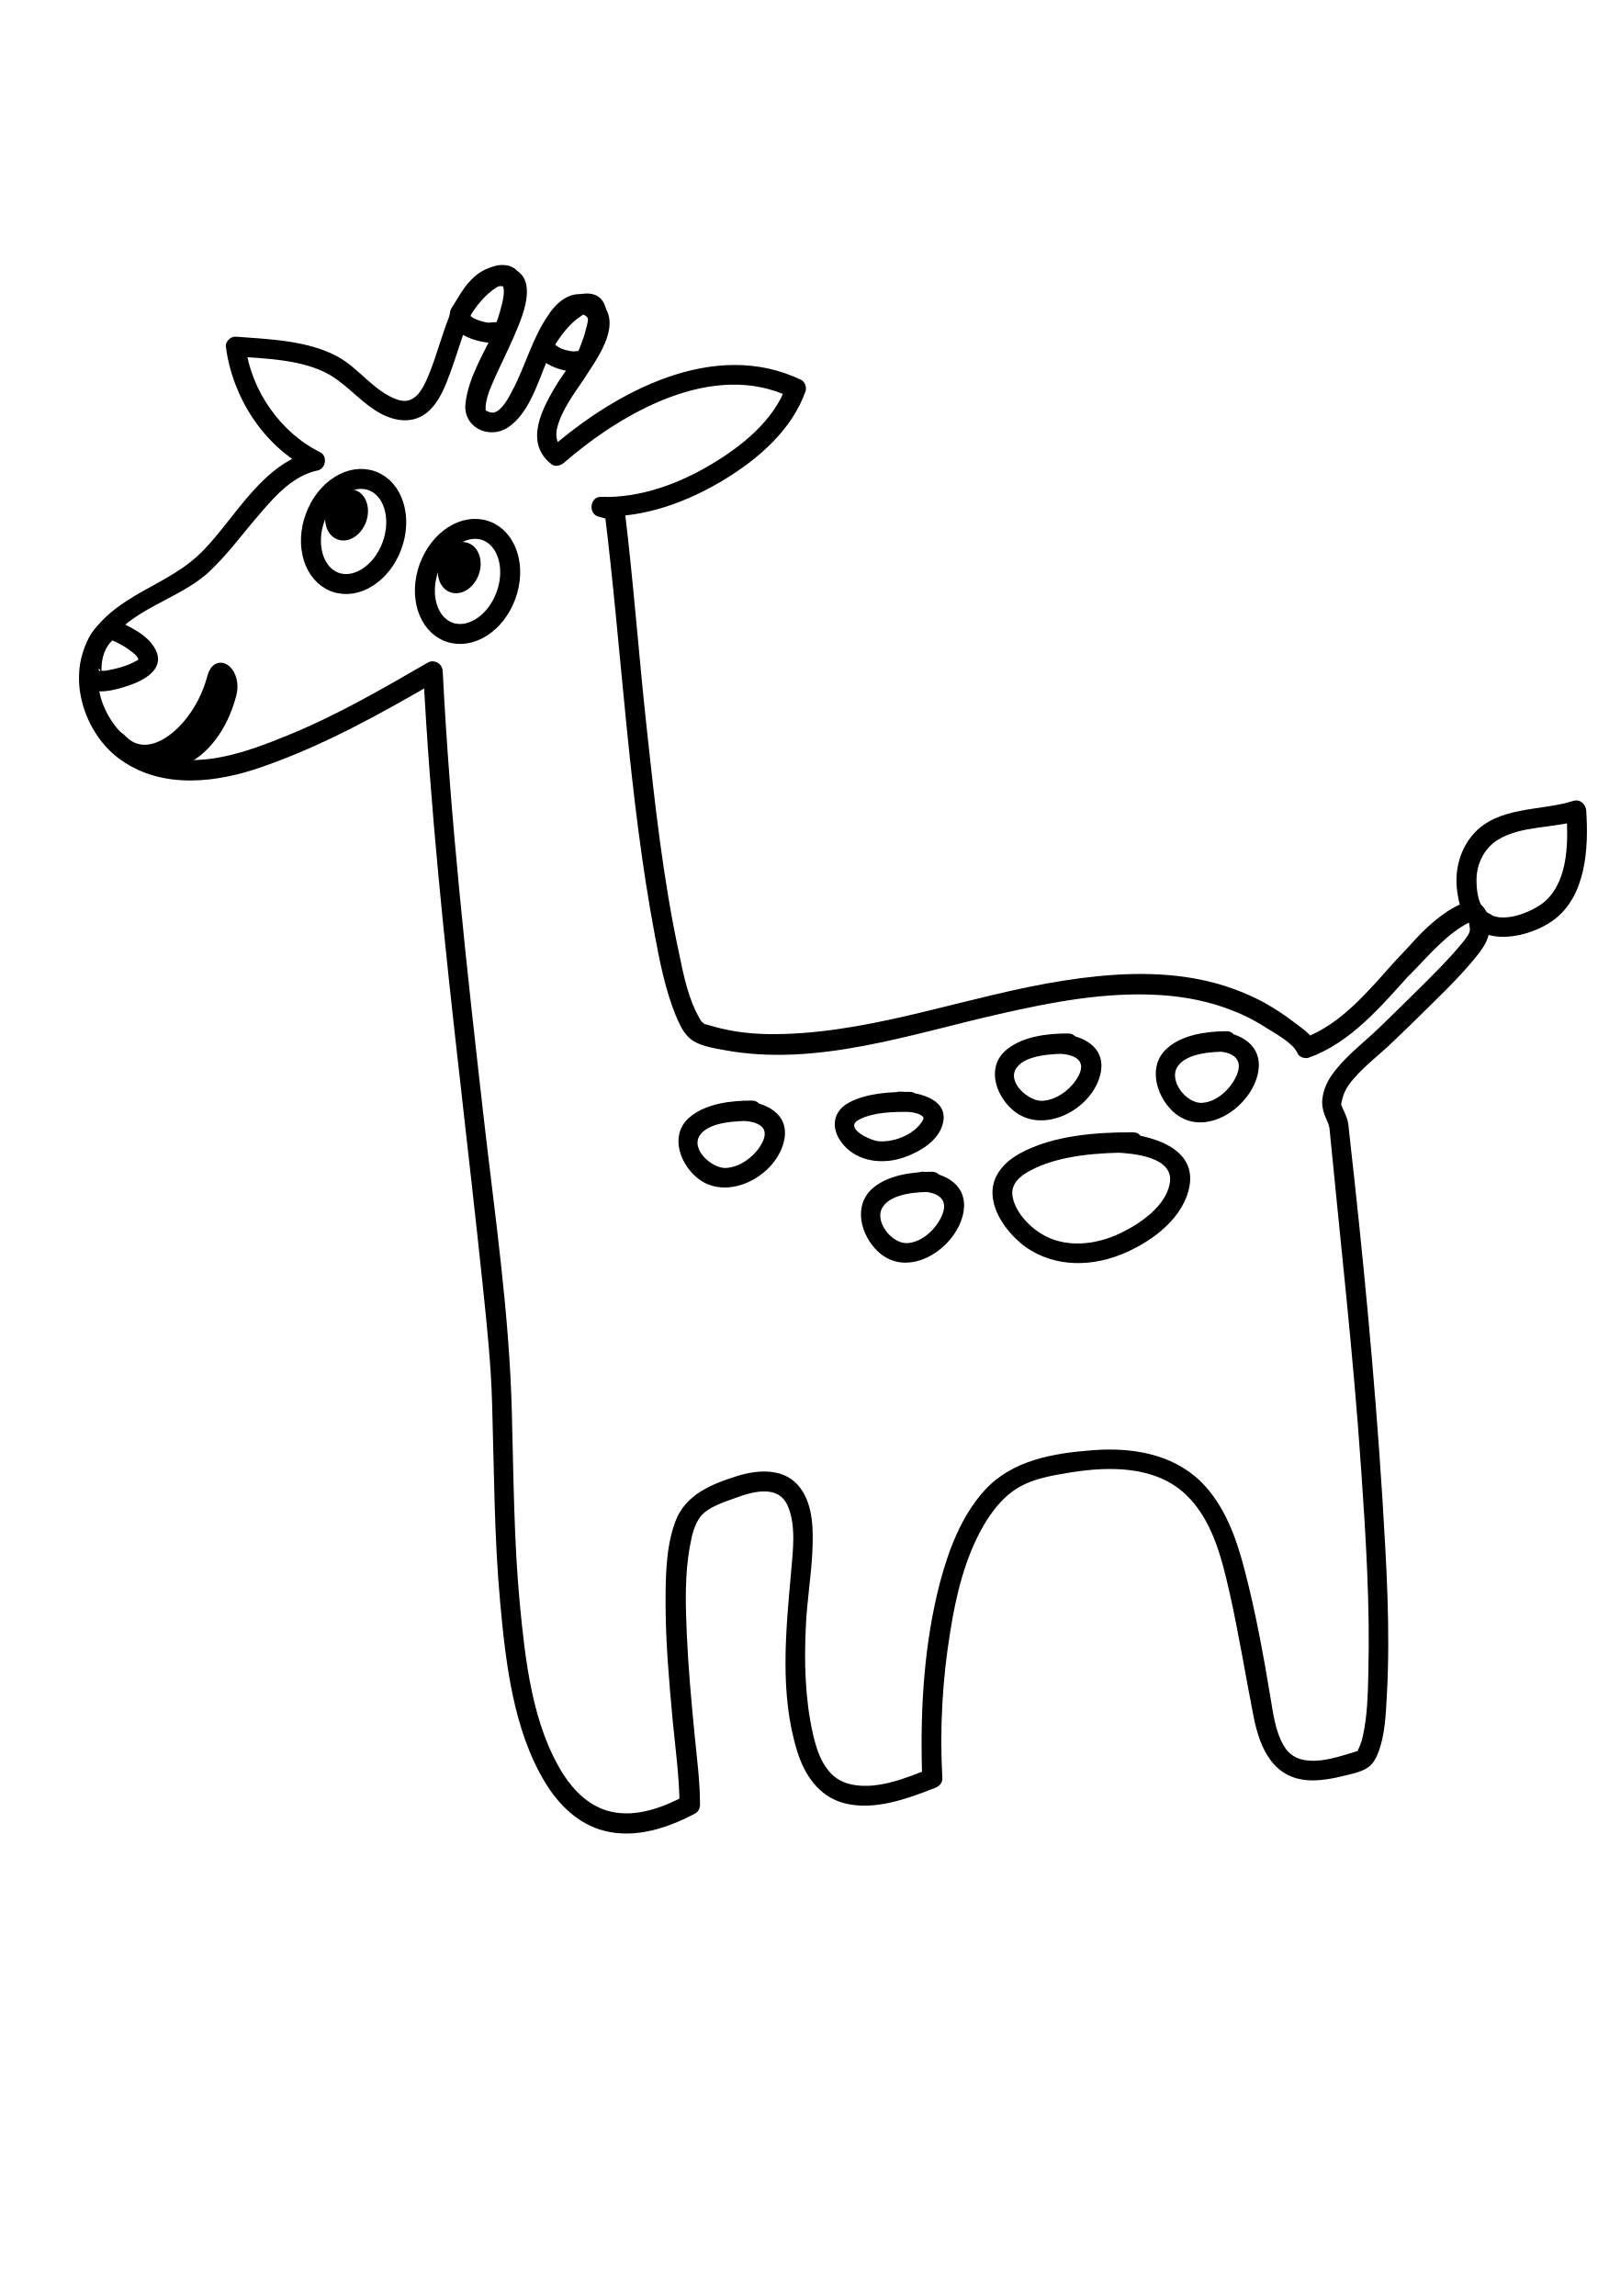
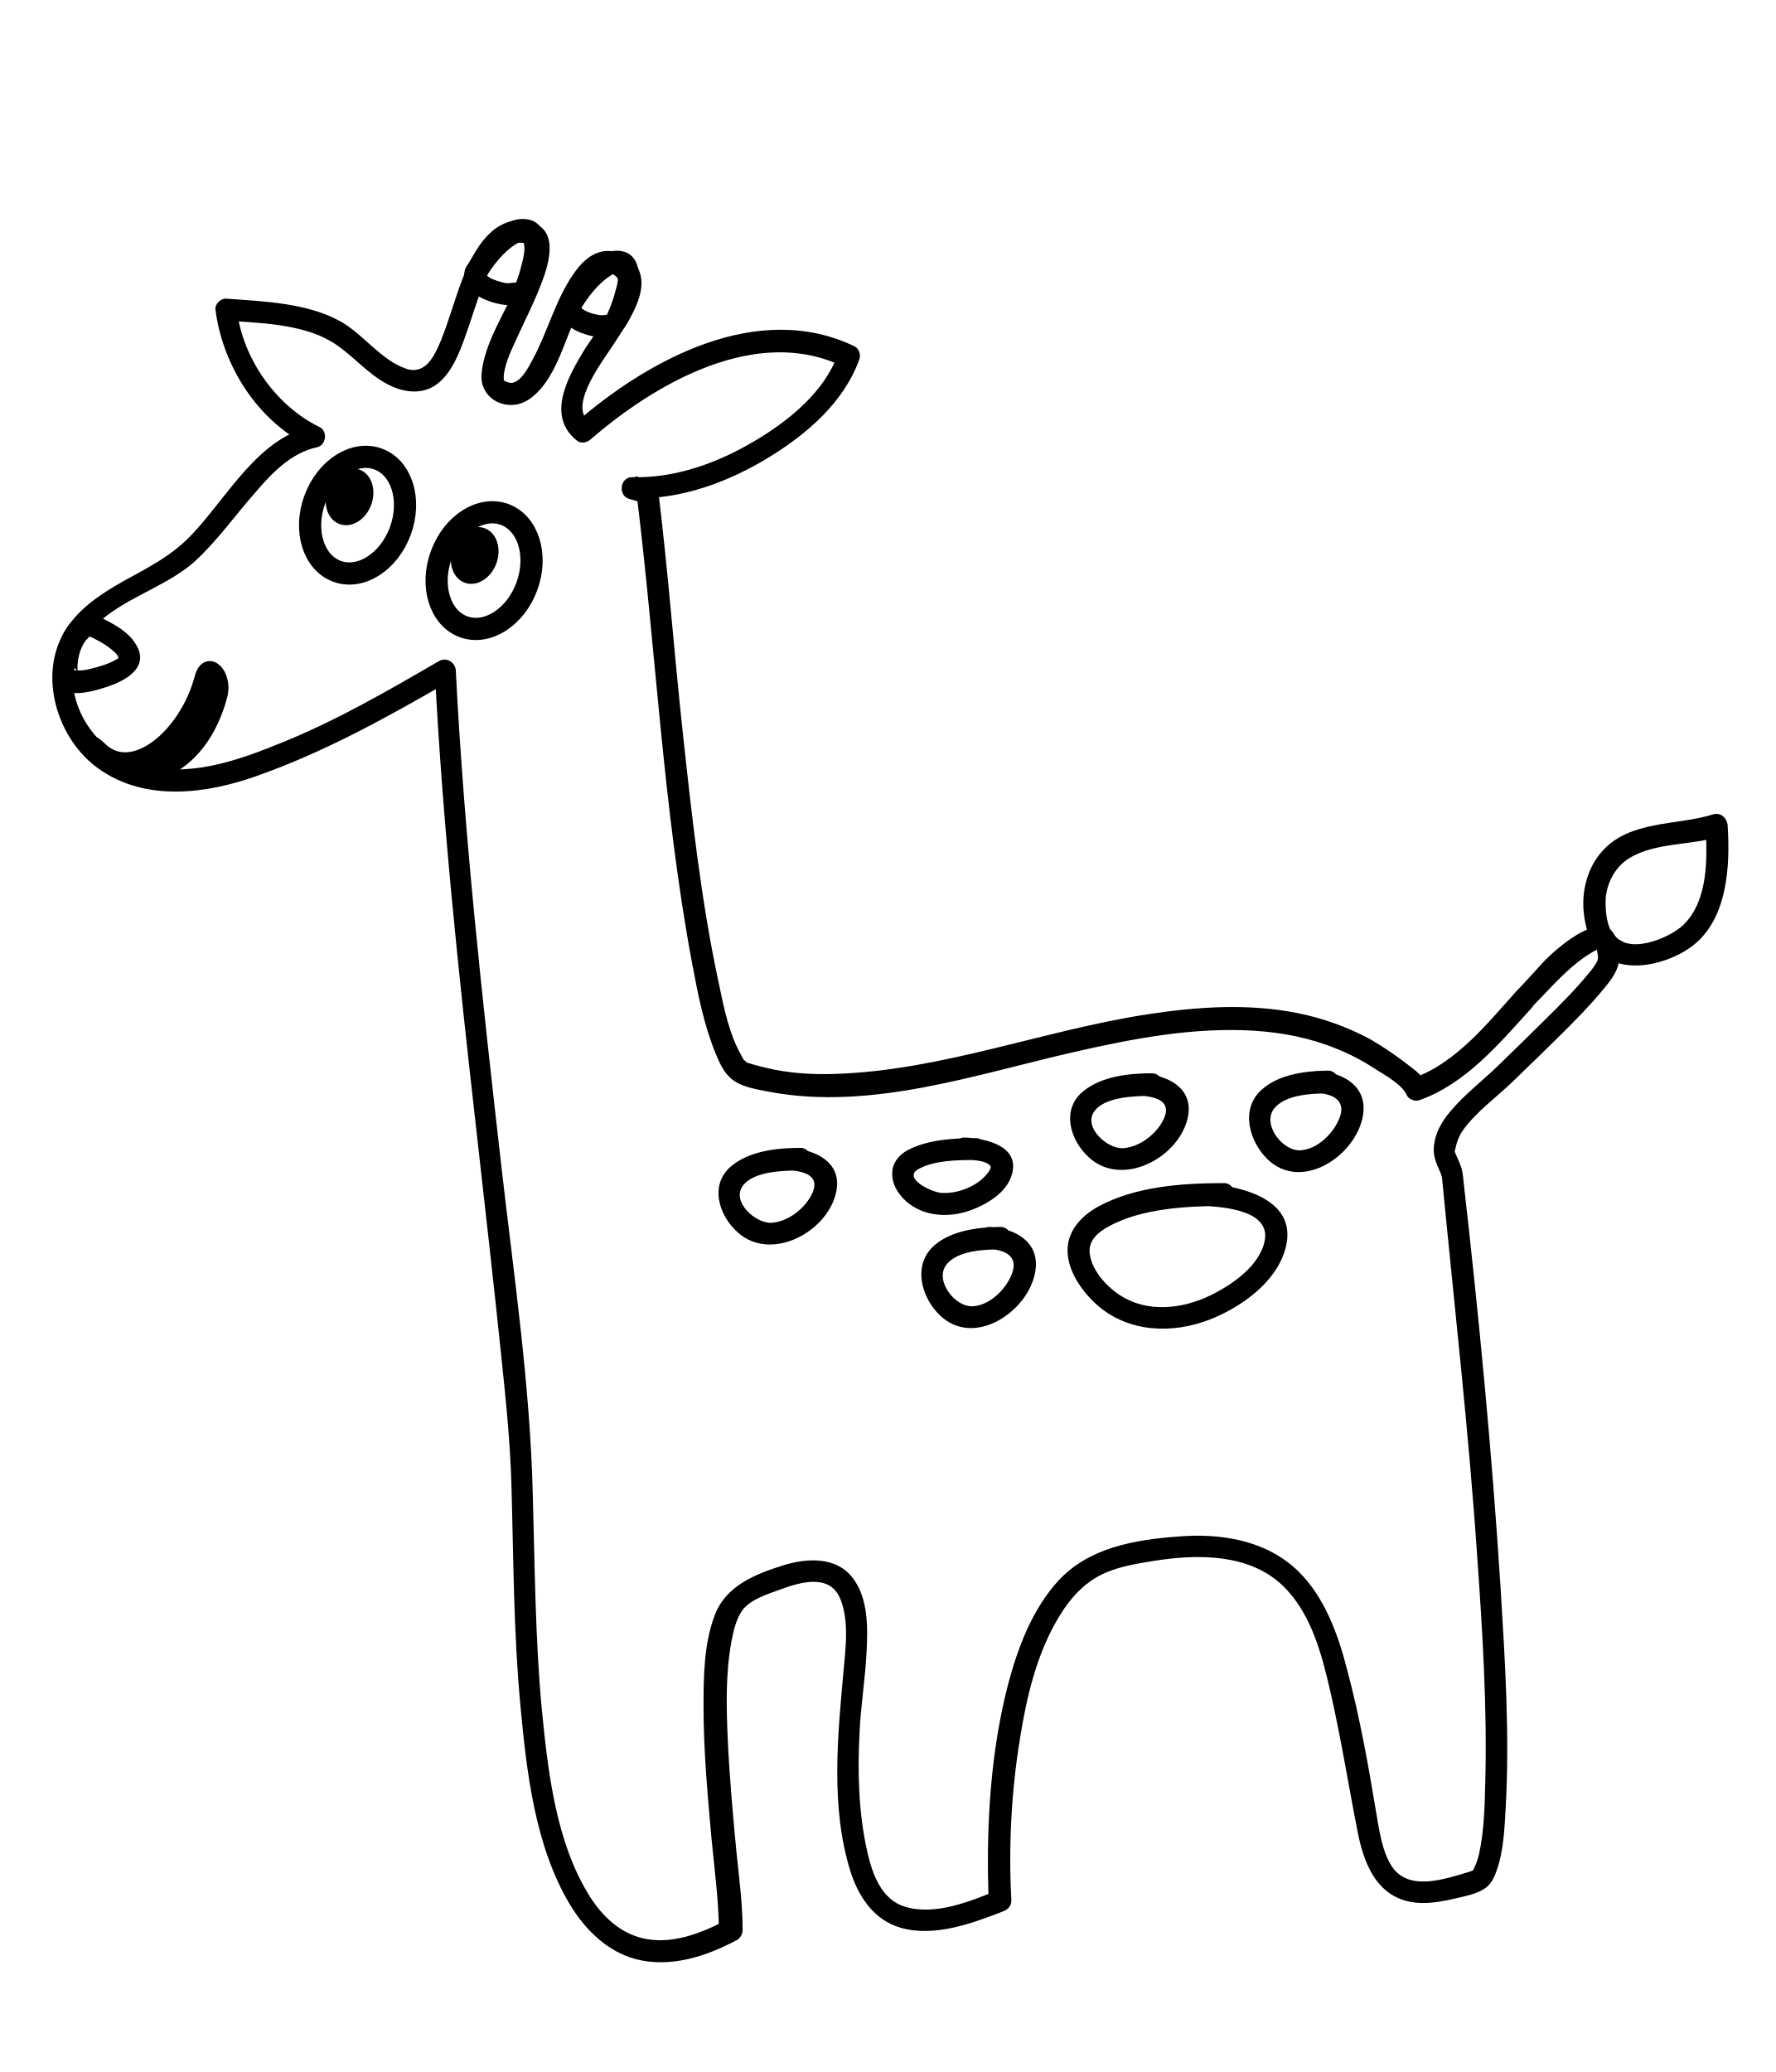
- <svg xmlns="http://www.w3.org/2000/svg" version="1.1" id="Layer_1" x="0px" y="0px" viewBox="0 0 640 920" enable-background="new 0 0 640 920" xml:space="preserve">
+ <svg xmlns="http://www.w3.org/2000/svg" version="1.1" id="Layer_1" x="0px" y="0px" viewBox="0 0 600 700" style="enable-background:new 0 0 600 700;" xml:space="preserve">
+   <style type="text/css">
+ 	.st0{stroke:#000000;stroke-width:4.857;stroke-miterlimit:10;}
+ 	.st1{fill:none;stroke:#000000;stroke-width:7.497;stroke-miterlimit:10;}
+ </style>
  <g>
    <g>
-       <path d="M559.4,384.7c-10.4,11.5-21.9,25.9-37,31.2c1.5,0.6,3,1.2,4.5,1.8c-1.4-3.3-5.3-5.7-8.1-7.9c-3.9-3-8-5.7-12.3-8.1    c-8-4.3-16.7-7.4-25.6-9.2c-18-3.6-36.4-2.4-54.5,0.4c-37.4,5.8-73.9,20.2-112,21.4c-8.6,0.3-17.2-0.2-25.5-2.2    c-2-0.5-3.9-1-5.9-1.6c-2.2-0.7,0.1,0.5-1.2-0.5c0.9,0.7-0.2-0.3-0.5-0.5c-0.5-0.5-0.4-0.4-1-1.5c-4.5-7.7-6.4-17.3-8.2-26    c-6.5-30.1-9.8-60.9-13.1-91.5c-3.1-28.7-5.2-57.5-8.7-86.2c-0.2-1.8-1.1-3.4-2.9-3.9c-1.8-0.5-3.5-1-5.3-1.4    c-0.4,2.6-0.7,5.2-1.1,7.9c17.4,0.6,34.8-5.9,49.5-14.9c13.6-8.3,26.9-19.9,32.3-35.3c0.5-1.5-0.3-3.8-1.8-4.5    c-34.8-16.7-74.3,4.7-100.6,27.6c1.6-0.2,3.2-0.4,4.8-0.6c-7.5-5.8,5.7-22.5,8.9-27.5c4.6-7.3,14.2-19.7,8.3-28.6    c-2.6-3.9-8-6-12.5-5c-4.4,1-7.7,4.4-10.1,8c-6.5,9.3-9.3,20.7-14.6,30.6c-1.5,2.8-4,7.8-7.3,8.6c-1,0.2-2.3-0.2-3.5-1    c0.5,0.4,0.3,0.4,0.2-0.1c0,0.3,0-1.3,0-1.7c0.6-5,3.2-9.9,5.2-14.4c2.6-5.7,5.4-11.2,7.7-17c2.9-7,7.7-20.6-2.9-23.7    c-13-3.8-20.8,9.7-24.7,19.7c-3,7.6-5,15.5-8.1,23.1c-2.2,5.3-5.4,12.3-12.4,10c-9.4-3.2-15.5-12.6-24.1-17.3    c-11.9-6.5-27.6-7-40.8-8c-2-0.2-4.3,2-4,4c2.6,20.3,15.3,40.2,33.9,49.3c0.3-2.4,0.6-4.9,1-7.3c-19.6,4.2-30.7,25.8-43.5,39.2    c-7.3,7.7-15.8,11.8-24.9,16.9c-7.7,4.4-15.4,9.4-20.3,17c-10.7,16.4-3.3,40.1,12,50.7c16.8,11.7,38.5,8.9,56.6,2.5    c24.9-8.7,47.6-21.4,70.3-34.6c-2-1.2-4-2.3-6-3.5c2.8,55,8.6,109.7,14.8,164.3c3.1,27.7,6.3,55.4,9.2,83.2    c1.6,15.4,3.2,30.8,3.6,46.3c0.8,26.4,0.8,52.7,3.2,79c2.2,24.1,5.2,51,17.9,72.1c5.4,9,13.3,16.9,23.8,19.6    c12.5,3.2,25.4-1.1,36.4-6.9c1.2-0.6,2-2.1,2-3.5c0-9.5-1.3-19-2.2-28.4c-1.3-13.3-2.5-26.6-3.1-39.9c-0.5-11.8-0.9-24,1.3-35.6    c0.7-3.9,1.7-8.3,4.1-11.5c3-3.9,9.5-5.9,13.9-7.5c6.9-2.6,17.3-5.6,21.1,3c3.5,7.9,2.1,18.2,1.4,26.5    c-2.1,23.6-4.7,48.8,2.4,71.8c2.9,9.4,8.5,18,18.4,20.8c12.1,3.4,25.7-1.6,36.9-6c1.6-0.6,3-2,2.9-3.9c-1.1-19.5,0-39.6,3.2-58.9    c2.3-14.5,5.9-29.5,13.3-42.3c3.1-5.3,6.9-10.3,11.9-13.9c6.7-4.8,15.1-6.1,23-7.4c15.6-2.5,34-2.7,46.2,8.9    c10.4,9.9,14.2,24.9,17.3,38.4c3.8,16.8,6.5,33.7,9.8,50.5c2.6,13.2,8.2,25.5,23.5,25.6c4.1,0,8.2-0.7,12.1-1.7    c3.2-0.8,7.3-1.5,10.1-3.4c2.3-1.5,3.5-4,4.4-6.4c2.6-7,2.9-15.1,3.3-22.5c1.5-26.4-0.2-53.1-1.8-79.4    c-3.1-48.9-7.8-97.7-13.3-146.4c-0.1-1.2-0.2-2.4-0.4-3.6c-0.3-1.8-1.1-3.4-1.8-5.1c-0.3-0.7-0.8-1.6-1-2.4    c-0.3-1.1-0.3,1.6,0.2-1c0.5-2.5,1.3-4.6,2.8-6.7c4.8-6.7,12.3-12,18.2-17.8c5.3-5.1,10.6-10.2,15.8-15.4c6-5.9,12-11.9,17.3-18.5    c3.8-4.7,6.2-8.9,4.7-15.2c-3.7-15.3-21.2,0.4-26.5,5.6C566.4,377.1,563,381,559.4,384.7c-3.6,3.7,2,9.3,5.7,5.7    c7.5-7.6,14.5-16.2,23.8-20.9c0.4-0.2-0.2-0.7-0.2-0.1c-0.1,1.2,0.5,2.5,0.2,3.8c-0.3,1.3-2,3.5-3.3,5c-4.9,6-10.5,11.5-16,17    c-5.3,5.3-10.7,10.5-16.1,15.8c-5.8,5.7-12.6,10.8-17.8,17.1c-2.8,3.3-5,7-5.7,11.3c-0.7,4.1,0.5,6.9,2.1,10.5    c0.7,1.6,0.4,3,0.4,0.1c0,0.1,0.1,0.2,0,0.3c-0.1,0.4,0.1,1.2,0.2,1.6c4.4,45.6,9.6,91,12.7,136.7c1.9,27.2,3.6,54.5,2.9,81.8    c-0.2,8.5-0.4,17.2-2.2,25.3c-0.7,3.1-1.3,4-2.2,6.1c0.4-0.9,0.2-0.2-0.2,0.1c1-0.9,0.5-0.3,0.2-0.2c-0.1,0-0.1,0.1-0.2,0.1    c1.1-0.5,0.8-0.4-0.9,0.2c-4.9,1.5-9.8,3.1-15,3.5c-5.6,0.3-10.4-0.9-13.4-6c-3.4-5.8-4.3-13.2-5.4-19.8    c-2.8-16.8-5.9-33.8-10.2-50.3c-3.3-12.9-8.1-26.5-17.9-36c-11.5-11-27.7-13.5-43.1-12.3c-15.7,1.2-32.1,3.9-43.2,16    c-9.4,10.3-14.5,24-18,37.2c-6.2,23.9-7.8,49.2-7.2,73.8c0,1.5,0.1,3,0.2,4.5c1-1.3,2-2.6,2.9-3.9c-9.7,3.9-22.3,9.1-33,5.9    c-8.7-2.6-12-11.9-13.8-20c-3.1-13.7-3.5-28.7-2.8-42.7c0.4-10,2.1-19.9,2.6-29.8c0.4-8.4,0.5-18.6-4.7-25.7    c-5.9-8.2-16.5-7.7-25.3-5c-10.5,3.3-20.9,7.5-24.9,18.3c-3.8,10.2-3.9,22-3.9,32.8c0,15.5,1.4,31,2.8,46.5    c1.1,11.3,2.7,22.8,2.8,34.2c0.7-1.2,1.3-2.3,2-3.5c-8.9,4.6-19.5,8.6-29.6,6.2c-8.2-1.9-14.4-7.9-18.9-14.8    c-12.5-19.7-15.3-45.6-17.5-68.3c-2.4-25.6-2.5-51.2-3.2-76.9c-1-39.8-6.9-79.6-11.4-119.1c-6.7-59.1-13.3-118.3-16.3-177.8    c-0.1-3-3.3-5-6-3.5c-18.3,10.6-36.4,21.1-56,29.1c-16.9,6.9-35.4,13.7-53.7,7.6c-16.8-5.6-28.7-27-18.9-43.5    c8.8-14.7,28.8-18.3,40.9-29.5c7.8-7.3,14-16,21-24c6.1-7.1,13.1-14.7,22.6-16.7c3.3-0.7,4-5.8,1-7.3    c-15.9-7.8-27.7-24.8-29.9-42.4c-1.3,1.3-2.7,2.7-4,4c12,0.9,27,1.2,37.7,7.4c7.6,4.4,13.1,11.8,21,15.8    c6.1,3.1,13.2,3.7,18.6-1.2c4.4-4,6.7-9.9,8.7-15.4c2.5-6.7,4.4-13.7,7.1-20.4c1.9-4.8,4.6-11.3,9.6-13.6c1.5-0.7,3.7-1,5.2-0.5    c0.6,0.2,0.7,0.5,0.8,1.7c0.3,4.5-2.3,9.6-4,13.6c-4.3,10-11.5,20.6-12.6,31.7c-0.9,9.4,9.5,14.3,17,9.4    c8.4-5.5,11.9-17.8,15.6-26.5c2-4.7,7.7-21.6,14.8-18.7c7.8,3.3-8.1,23.4-10.5,27.4c-5.9,9.7-13.8,23.8-2.3,32.6    c1.5,1.1,3.6,0.4,4.8-0.6c23.3-20.2,59.9-41.3,90.9-26.3c-0.6-1.5-1.2-3-1.8-4.5c-4.8,13.7-17.8,24.1-29.9,31.3    c-13.2,7.9-28.6,13.6-44.2,13.1c-4.5-0.2-5.4,6.7-1.1,7.9c1.8,0.5,3.5,1,5.3,1.4c-1-1.3-2-2.6-2.9-3.9c7,56.7,9.6,114,20.2,170.3    c2,10.7,4.2,21.8,8.3,31.9c1.3,3.1,2.7,6.4,5.1,8.8c3.6,3.6,9.8,4.4,14.6,5.3c36.7,6.8,74.7-6.5,110.1-14.5    c21-4.8,42.5-8.9,64.1-7.6c10.2,0.6,20.3,2.6,29.7,6.4c4.9,1.9,9.6,4.4,14,7.3c3.5,2.2,9.9,5.7,11.6,9.6c0.6,1.5,3,2.4,4.5,1.8    c16.7-5.9,29-20.6,40.5-33.3C568.5,386.5,562.9,380.8,559.4,384.7z" />
+       <path d="M512.2,335c-9.7,10.8-20.5,24.3-34.7,29.2c1.4,0.6,2.8,1.1,4.2,1.7c-1.3-3.1-5-5.3-7.6-7.4c-3.7-2.8-7.5-5.3-11.5-7.6    c-7.5-4-15.7-6.9-24-8.6c-16.9-3.4-34.1-2.2-51.1,0.4c-35,5.4-69.3,18.9-105,20.1c-8.1,0.3-16.1-0.2-23.9-2.1    c-1.9-0.5-3.7-0.9-5.5-1.5c-2.1-0.7,0.1,0.5-1.1-0.5c0.8,0.7-0.2-0.3-0.5-0.5c-0.5-0.5-0.4-0.4-0.9-1.4c-4.2-7.2-6-16.2-7.7-24.4    c-6.1-28.2-9.2-57.1-12.3-85.7c-2.9-26.9-4.9-53.9-8.2-80.8c-0.2-1.7-1-3.2-2.7-3.7c-1.7-0.5-3.3-0.9-5-1.3    c-0.4,2.4-0.7,4.9-1,7.4c16.3,0.6,32.6-5.5,46.4-14c12.7-7.8,25.2-18.6,30.3-33.1c0.5-1.4-0.3-3.6-1.7-4.2    c-32.6-15.7-69.6,4.4-94.3,25.9c1.5-0.2,3-0.4,4.5-0.6c-7-5.4,5.3-21.1,8.3-25.8c4.3-6.8,13.3-18.5,7.8-26.8    c-2.4-3.7-7.5-5.6-11.7-4.7c-4.1,0.9-7.2,4.1-9.5,7.5c-6.1,8.7-8.7,19.4-13.7,28.7c-1.4,2.6-3.7,7.3-6.8,8.1    c-0.9,0.2-2.2-0.2-3.3-0.9c0.5,0.4,0.3,0.4,0.2-0.1c0,0.3,0-1.2,0-1.6c0.6-4.7,3-9.3,4.9-13.5c2.4-5.3,5.1-10.5,7.2-15.9    c2.7-6.6,7.2-19.3-2.7-22.2c-12.2-3.6-19.5,9.1-23.1,18.5c-2.8,7.1-4.7,14.5-7.6,21.6c-2.1,5-5.1,11.5-11.6,9.4    c-8.8-3-14.5-11.8-22.6-16.2c-11.2-6.1-25.9-6.6-38.2-7.5c-1.9-0.2-4,1.9-3.7,3.7c2.4,19,14.3,37.7,31.8,46.2    c0.3-2.2,0.6-4.6,0.9-6.8c-18.4,3.9-28.8,24.2-40.8,36.7c-6.8,7.2-14.8,11.1-23.3,15.8c-7.2,4.1-14.4,8.8-19,15.9    c-10,15.4-3.1,37.6,11.2,47.5c15.7,11,36.1,8.3,53,2.3c23.3-8.2,44.6-20.1,65.9-32.4c-1.9-1.1-3.7-2.2-5.6-3.3    c2.6,51.5,8.1,102.8,13.9,154c2.9,26,5.9,51.9,8.6,78c1.5,14.4,3,28.9,3.4,43.4c0.7,24.7,0.7,49.4,3,74    c2.1,22.6,4.9,47.8,16.8,67.6c5.1,8.4,12.5,15.8,22.3,18.4c11.7,3,23.8-1,34.1-6.5c1.1-0.6,1.9-2,1.9-3.3c0-8.9-1.2-17.8-2.1-26.6    c-1.2-12.5-2.3-24.9-2.9-37.4c-0.5-11.1-0.8-22.5,1.2-33.4c0.7-3.7,1.6-7.8,3.8-10.8c2.8-3.7,8.9-5.5,13-7    c6.5-2.4,16.2-5.2,19.8,2.8c3.3,7.4,2,17.1,1.3,24.8c-2,22.1-4.4,45.7,2.2,67.3c2.7,8.8,8,16.9,17.2,19.5    c11.3,3.2,24.1-1.5,34.6-5.6c1.5-0.6,2.8-1.9,2.7-3.7c-1-18.3,0-37.1,3-55.2c2.2-13.6,5.5-27.6,12.5-39.6c2.9-5,6.5-9.7,11.2-13    c6.3-4.5,14.2-5.7,21.6-6.9c14.6-2.3,31.9-2.5,43.3,8.3c9.7,9.3,13.3,23.3,16.2,36c3.6,15.7,6.1,31.6,9.2,47.3    c2.4,12.4,7.7,23.9,22,24c3.8,0,7.7-0.7,11.3-1.6c3-0.7,6.8-1.4,9.5-3.2c2.2-1.4,3.3-3.7,4.1-6c2.4-6.6,2.7-14.2,3.1-21.1    c1.4-24.7-0.2-49.8-1.7-74.4c-2.9-45.8-7.3-91.6-12.5-137.2c-0.1-1.1-0.2-2.2-0.4-3.4c-0.3-1.7-1-3.2-1.7-4.8    c-0.3-0.7-0.7-1.5-0.9-2.2c-0.3-1-0.3,1.5,0.2-0.9c0.5-2.3,1.2-4.3,2.6-6.3c4.5-6.3,11.5-11.2,17.1-16.7c5-4.8,9.9-9.6,14.8-14.4    c5.6-5.5,11.2-11.2,16.2-17.3c3.6-4.4,5.8-8.3,4.4-14.2c-3.5-14.3-19.9,0.4-24.8,5.2C518.8,327.9,515.6,331.5,512.2,335    c-3.4,3.5,1.9,8.7,5.3,5.3c7-7.1,13.6-15.2,22.3-19.6c0.4-0.2-0.2-0.7-0.2-0.1c-0.1,1.1,0.5,2.3,0.2,3.6c-0.3,1.2-1.9,3.3-3.1,4.7    c-4.6,5.6-9.8,10.8-15,15.9c-5,5-10,9.8-15.1,14.8c-5.4,5.3-11.8,10.1-16.7,16c-2.6,3.1-4.7,6.6-5.3,10.6c-0.7,3.8,0.5,6.5,2,9.8    c0.7,1.5,0.4,2.8,0.4,0.1c0,0.1,0.1,0.2,0,0.3c-0.1,0.4,0.1,1.1,0.2,1.5c4.1,42.7,9,85.3,11.9,128.1c1.8,25.5,3.4,51.1,2.7,76.7    c-0.2,8-0.4,16.1-2.1,23.7c-0.7,2.9-1.2,3.7-2.1,5.7c0.4-0.8,0.2-0.2-0.2,0.1c0.9-0.8,0.5-0.3,0.2-0.2c-0.1,0-0.1,0.1-0.2,0.1    c1-0.5,0.7-0.4-0.8,0.2c-4.6,1.4-9.2,2.9-14.1,3.3c-5.2,0.3-9.7-0.8-12.6-5.6c-3.2-5.4-4-12.4-5.1-18.6    c-2.6-15.7-5.5-31.7-9.6-47.1c-3.1-12.1-7.6-24.8-16.8-33.7c-10.8-10.3-26-12.7-40.4-11.5c-14.7,1.1-30.1,3.7-40.5,15    c-8.8,9.7-13.6,22.5-16.9,34.9c-5.8,22.4-7.3,46.1-6.7,69.2c0,1.4,0.1,2.8,0.2,4.2c0.9-1.2,1.9-2.4,2.7-3.7    c-9.1,3.7-20.9,8.5-30.9,5.5c-8.2-2.4-11.2-11.2-12.9-18.7c-2.9-12.8-3.3-26.9-2.6-40c0.4-9.4,2-18.6,2.4-27.9    c0.4-7.9,0.5-17.4-4.4-24.1c-5.5-7.7-15.5-7.2-23.7-4.7c-9.8,3.1-19.6,7-23.3,17.1c-3.6,9.6-3.7,20.6-3.7,30.7    c0,14.5,1.3,29.1,2.6,43.6c1,10.6,2.5,21.4,2.6,32.1c0.7-1.1,1.2-2.2,1.9-3.3c-8.3,4.3-18.3,8.1-27.7,5.8    c-7.7-1.8-13.5-7.4-17.7-13.9c-11.7-18.5-14.3-42.7-16.4-64c-2.2-24-2.3-48-3-72.1c-0.9-37.3-6.5-74.6-10.7-111.6    c-6.3-55.4-12.5-110.9-15.3-166.6c-0.1-2.8-3.1-4.7-5.6-3.3c-17.1,9.9-34.1,19.8-52.5,27.3c-15.8,6.5-33.2,12.8-50.3,7.1    c-15.7-5.2-26.9-25.3-17.7-40.8c8.2-13.8,27-17.1,38.3-27.6c7.3-6.8,13.1-15,19.7-22.5c5.7-6.7,12.3-13.8,21.2-15.7    c3.1-0.7,3.7-5.4,0.9-6.8c-14.9-7.3-26-23.2-28-39.7c-1.2,1.2-2.5,2.5-3.7,3.7c11.2,0.8,25.3,1.1,35.3,6.9    c7.1,4.1,12.3,11.1,19.7,14.8c5.7,2.9,12.4,3.5,17.4-1.1c4.1-3.7,6.3-9.3,8.2-14.4c2.3-6.3,4.1-12.8,6.7-19.1    c1.8-4.5,4.3-10.6,9-12.7c1.4-0.7,3.5-0.9,4.9-0.5c0.6,0.2,0.7,0.5,0.7,1.6c0.3,4.2-2.2,9-3.7,12.7c-4,9.4-10.8,19.3-11.8,29.7    c-0.8,8.8,8.9,13.4,15.9,8.8c7.9-5.2,11.2-16.7,14.6-24.8c1.9-4.4,7.2-20.2,13.9-17.5c7.3,3.1-7.6,21.9-9.8,25.7    c-5.5,9.1-12.9,22.3-2.2,30.6c1.4,1,3.4,0.4,4.5-0.6c21.8-18.9,56.1-38.7,85.2-24.6c-0.6-1.4-1.1-2.8-1.7-4.2    c-4.5,12.8-16.7,22.6-28,29.3c-12.4,7.4-26.8,12.7-41.4,12.3c-4.2-0.2-5.1,6.3-1,7.4c1.7,0.5,3.3,0.9,5,1.3    c-0.9-1.2-1.9-2.4-2.7-3.7c6.6,53.1,9,106.8,18.9,159.6c1.9,10,3.9,20.4,7.8,29.9c1.2,2.9,2.5,6,4.8,8.2c3.4,3.4,9.2,4.1,13.7,5    c34.4,6.4,70-6.1,103.2-13.6c19.7-4.5,39.8-8.3,60.1-7.1c9.6,0.6,19,2.4,27.8,6c4.6,1.8,9,4.1,13.1,6.8c3.3,2.1,9.3,5.3,10.9,9    c0.6,1.4,2.8,2.2,4.2,1.7c15.7-5.5,27.2-19.3,38-31.2C520.8,336.7,515.5,331.4,512.2,335z" />
    </g>
  </g>
  <g>
    <g>
-       <path d="M597,366.2c-5-2.1-5.6-10.7-5.3-15.3c0.5-5.8,3.5-11.3,8.5-14.4c9.5-5.8,22.1-4.5,32.5-7.8c-1.7-1.3-3.4-2.6-5.1-3.9    c0.8,11.6,1.1,27.1-8,35.9c-5.1,4.9-20.6,11.2-25.3,2.9c-2.5-4.5-9.5-0.5-6.9,4c6.9,12.2,25.4,8,34.8,1.3    c13.4-9.6,14.4-29.1,13.4-44.1c-0.2-2.5-2.4-4.7-5.1-3.9c-13.2,4.2-30.2,2-40.2,13.4c-5,5.7-7.2,13.5-6.6,21    c0.5,6.3,2.7,15,9.2,17.8C597.7,375.1,601.7,368.2,597,366.2L597,366.2z" />
+       <path d="M547.5,317.7c-4.7-2-5.2-10-5-14.3c0.5-5.4,3.3-10.6,8-13.5c8.9-5.4,20.7-4.2,30.5-7.3c-1.6-1.2-3.2-2.4-4.8-3.7    c0.7,10.9,1,25.4-7.5,33.6c-4.8,4.6-19.3,10.5-23.7,2.7c-2.3-4.2-8.9-0.5-6.5,3.7c6.5,11.4,23.8,7.5,32.6,1.2    c12.6-9,13.5-27.3,12.6-41.3c-0.2-2.3-2.2-4.4-4.8-3.7c-12.4,3.9-28.3,1.9-37.7,12.6c-4.7,5.3-6.7,12.7-6.2,19.7    c0.5,5.9,2.5,14.1,8.6,16.7C548.1,326,551.9,319.5,547.5,317.7L547.5,317.7z" />
    </g>
  </g>
  <g>
    <g>
-       <path d="M33,272.6c2.1,7.6,14.6,3.5,19.4,1.8c6.9-2.5,14.5-7.4,9.1-15.5c-2.5-3.8-6.9-6.4-10.9-8.4c-2.9-1.4-6-3.4-9-1.6    c-7.3,4.4-9.5,15-8.8,22.7c0.5,5.1,8.5,5.1,8,0c-0.4-4.5-0.1-9.1,2.5-13c0.6-1,1.6-1.7,2.3-2.7c0.5-0.8,0.3-0.3,0.6-0.5    c-1,0.1-2.1,0.3-3.1,0.4c3.3,1.3,6.7,3,9.5,5.2c0.9,0.7,2.6,1.9,2.8,3.2c0.1,0.4,0.8-1.1,0,0.1c-0.2,0.3-0.7,0.5-1,0.6    c-2.6,1.5-5.5,2.4-8.4,3.1c-1.3,0.3-2.6,0.6-4,0.8c-0.4,0-1.8-0.1-2.1,0.1c-1.3,0.7-0.4-3.3,1,1.6C39.3,265.6,31.6,267.7,33,272.6    z" />
+       <path d="M18.9,230c2,7.1,13.7,3.3,18.2,1.7c6.5-2.3,13.6-6.9,8.5-14.5c-2.3-3.6-6.5-6-10.2-7.9c-2.7-1.3-5.6-3.2-8.4-1.5    c-6.8,4.1-8.9,14.1-8.2,21.3c0.5,4.8,8,4.8,7.5,0c-0.4-4.2-0.1-8.5,2.3-12.2c0.6-0.9,1.5-1.6,2.2-2.5c0.5-0.7,0.3-0.3,0.6-0.5    c-0.9,0.1-2,0.3-2.9,0.4c3.1,1.2,6.3,2.8,8.9,4.9c0.8,0.7,2.4,1.8,2.6,3c0.1,0.4,0.7-1,0,0.1c-0.2,0.3-0.7,0.5-0.9,0.6    c-2.4,1.4-5.2,2.2-7.9,2.9c-1.2,0.3-2.4,0.6-3.7,0.7c-0.4,0-1.7-0.1-2,0.1c-1.2,0.7-0.4-3.1,0.9,1.5    C24.8,223.4,17.6,225.4,18.9,230z" />
    </g>
  </g>
  <g>
-     <path stroke="#000000" stroke-width="5.182" stroke-miterlimit="10" d="M47,299.3c14.9,14.8,38,6.1,45.2-21.3   c2-7.5-4.6-14.1-6.6-6.5c-5.5,21-25,37.2-36.7,25.7C44.6,292.9,42.8,295.1,47,299.3L47,299.3z" />
+     <path class="st0" d="M32,255c14,13.9,35.6,5.7,42.4-20c1.9-7-4.3-13.2-6.2-6.1c-5.2,19.7-23.4,34.9-34.4,24.1   C29.8,249,28.1,251,32,255L32,255z" />
  </g>
  <g>
    <g>
      <g>
-         <path d="M301.2,441c-8.1,0-17.9,1.1-24.4,6.3c-8.3,6.5-5.1,17.8,1.9,24.1c12.1,11,32.9-0.2,35.6-14.9     c1.9-10.5-7.8-14.9-16.6-15.4c-5.1-0.3-5.1,7.7,0,8c6.2,0.4,11,2.6,7.6,9c-2.7,5.1-8.6,9.6-14.4,9.9c-5.5,0.3-14.4-7.5-10.4-13.2     c3.8-5.4,14.8-5.6,20.7-5.7C306.4,448.9,306.4,440.9,301.2,441L301.2,441z" />
+         <path d="M270.3,387.8c-7.6,0-16.8,1-22.9,5.9c-7.8,6.1-4.8,16.7,1.8,22.6c11.3,10.3,30.8-0.2,33.4-14c1.8-9.8-7.3-14-15.6-14.4     c-4.8-0.3-4.8,7.2,0,7.5c5.8,0.4,10.3,2.4,7.1,8.4c-2.5,4.8-8.1,9-13.5,9.3c-5.2,0.3-13.5-7-9.7-12.4c3.6-5.1,13.9-5.2,19.4-5.3     C275.1,395.2,275.1,387.7,270.3,387.8L270.3,387.8z" />
      </g>
    </g>
    <g>
      <g>
-         <path d="M428,414.1c-8.1,0-17.9,1.1-24.4,6.3c-8.3,6.5-5.1,17.8,1.9,24.1c12.1,11,32.9-0.2,35.6-14.9     c1.9-10.5-7.8-14.9-16.6-15.4c-5.1-0.3-5.1,7.7,0,8c6.1,0.4,11,2.6,7.6,9c-2.7,5.1-8.6,9.6-14.4,9.9c-5.5,0.3-14.4-7.5-10.4-13.2     c3.8-5.4,14.8-5.6,20.7-5.7C433.2,422.1,433.2,414.1,428,414.1L428,414.1z" />
+         <path d="M389.1,362.6c-7.6,0-16.8,1-22.9,5.9c-7.8,6.1-4.8,16.7,1.8,22.6c11.3,10.3,30.8-0.2,33.4-14c1.8-9.8-7.3-14-15.6-14.4     c-4.8-0.3-4.8,7.2,0,7.5c5.7,0.4,10.3,2.4,7.1,8.4c-2.5,4.8-8.1,9-13.5,9.3c-5.2,0.3-13.5-7-9.7-12.4c3.6-5.1,13.9-5.2,19.4-5.3     C394,370.1,394,362.6,389.1,362.6L389.1,362.6z" />
      </g>
    </g>
    <g>
      <g>
-         <path d="M364.5,437.5c-7.9,0-17.2,0.5-24.3,4.3c-8.1,4.4-6.9,12.9-0.7,18.5c6.2,5.6,15.3,6.1,22.9,3.4c6-2.1,13.4-6.4,15.3-13.1     c2.9-10.2-9.5-12.9-16.9-13.2c-5.1-0.2-5.1,7.8,0,8c2.5,0.1,7.4,0.1,9.1,2.2c0.4,0.5-0.2,1.7-1.3,3c-3.7,4.5-10.7,7.1-16.4,6.7     c-3.4-0.2-14.2-5.3-8.1-8.6c5.8-3.1,13.8-3.2,20.2-3.2C369.7,445.5,369.7,437.5,364.5,437.5L364.5,437.5z" />
+         <path d="M329.6,384.5c-7.4,0-16.1,0.5-22.8,4c-7.6,4.1-6.5,12.1-0.7,17.3c5.8,5.2,14.3,5.7,21.5,3.2c5.6-2,12.6-6,14.3-12.3     c2.7-9.6-8.9-12.1-15.8-12.4c-4.8-0.2-4.8,7.3,0,7.5c2.3,0.1,6.9,0.1,8.5,2.1c0.4,0.5-0.2,1.6-1.2,2.8c-3.5,4.2-10,6.7-15.4,6.3     c-3.2-0.2-13.3-5-7.6-8.1c5.4-2.9,12.9-3,18.9-3C334.5,392,334.5,384.5,329.6,384.5L329.6,384.5z" />
      </g>
    </g>
    <g>
      <g>
-         <path d="M373.4,469.5c-8,0.1-17.7,1.3-23.9,6.8c-7.7,6.9-4.6,18.6,2.2,25.1c12.4,11.8,32-1.5,34.4-15.9     c1.7-10.4-6.9-15.4-16.1-16c-5.1-0.3-5.1,7.7,0,8c6.1,0.4,10.1,3.2,7.5,9.4c-2.2,5.3-7.8,10.8-13.8,11.2     c-6.3,0.5-13.8-8.9-9.9-14.6c3.7-5.4,13.8-5.9,19.6-5.9C378.6,477.5,378.6,469.5,373.4,469.5L373.4,469.5z" />
+         <path d="M337.9,414.5c-7.5,0.1-16.6,1.2-22.4,6.4c-7.2,6.5-4.3,17.4,2.1,23.5c11.6,11.1,30-1.4,32.2-14.9     c1.6-9.7-6.5-14.4-15.1-15c-4.8-0.3-4.8,7.2,0,7.5c5.7,0.4,9.5,3,7,8.8c-2.1,5-7.3,10.1-12.9,10.5c-5.9,0.5-12.9-8.3-9.3-13.7     c3.5-5.1,12.9-5.5,18.4-5.5C342.8,422,342.8,414.5,337.9,414.5L337.9,414.5z" />
      </g>
    </g>
    <g>
      <g>
-         <path d="M491.5,413.2c-8,0.1-17.7,1.3-23.9,6.9c-7.7,6.9-4.5,18.6,2.2,25.1c12.4,11.8,32-1.5,34.4-15.9     c1.7-10.4-6.9-15.4-16.1-16c-5.1-0.3-5.1,7.7,0,8c6.1,0.4,10.1,3.2,7.5,9.4c-2.2,5.3-7.8,10.8-13.8,11.2     c-6.3,0.5-13.8-8.9-9.9-14.6c3.7-5.4,13.8-5.9,19.6-5.9C496.6,421.2,496.6,413.2,491.5,413.2L491.5,413.2z" />
+         <path d="M448.6,361.7c-7.5,0.1-16.6,1.2-22.4,6.5c-7.2,6.5-4.2,17.4,2.1,23.5c11.6,11.1,30-1.4,32.2-14.9     c1.6-9.7-6.5-14.4-15.1-15c-4.8-0.3-4.8,7.2,0,7.5c5.7,0.4,9.5,3,7,8.8c-2.1,5-7.3,10.1-12.9,10.5c-5.9,0.5-12.9-8.3-9.3-13.7     c3.5-5.1,12.9-5.5,18.4-5.5C453.4,369.2,453.4,361.7,448.6,361.7L448.6,361.7z" />
      </g>
    </g>
    <g>
      <g>
-         <path d="M453.9,453.7c-14.8,0-31.8,1.2-45.1,8.4c-5.7,3.1-10.7,8.1-11.1,14.9c-0.4,7.9,5.1,15.7,10.8,20.7     c11.3,9.8,27,10.4,40.4,5.1c11.2-4.4,24-13.3,27.3-25.6c4.9-17.9-16.5-22.8-29.6-23.4c-5.1-0.2-5.1,7.8,0,8     c7.1,0.3,24.2,1.6,22.1,12.5c-1.7,9.1-11.8,16-19.5,19.7c-10,4.9-22.6,6.4-32.4,0.1c-4.9-3.1-10.2-8.9-11.1-14.9     c-0.7-4.9,3.1-8,7-10.1c12-6.4,27.7-7.2,41-7.3C459.1,461.6,459.1,453.6,453.9,453.7L453.9,453.7z" />
+         <path d="M413.4,399.7c-13.9,0-29.8,1.1-42.3,7.9c-5.3,2.9-10,7.6-10.4,14c-0.4,7.4,4.8,14.7,10.1,19.4     c10.6,9.2,25.3,9.7,37.9,4.8c10.5-4.1,22.5-12.5,25.6-24c4.6-16.8-15.5-21.4-27.7-21.9c-4.8-0.2-4.8,7.3,0,7.5     c6.7,0.3,22.7,1.5,20.7,11.7c-1.6,8.5-11.1,15-18.3,18.5c-9.4,4.6-21.2,6-30.4,0.1c-4.6-2.9-9.6-8.3-10.4-14     c-0.7-4.6,2.9-7.5,6.6-9.5c11.2-6,26-6.7,38.4-6.8C418.2,407.1,418.2,399.6,413.4,399.7L413.4,399.7z" />
      </g>
    </g>
  </g>
  <g>
    <g>
      <g>
-         <path d="M215,135c-3.9,8.6,7.7,13.6,14.4,13.8c8.4,0.3,10.5-6,12.5-12.8c1.9-6.3,3.1-18.3-6.7-18.4     C226.6,117.6,218.9,128.5,215,135c-2.7,4.4,4.3,8.4,6.9,4c2.7-4.5,6.3-9.3,10.7-12.2c1.3-0.9,2.2-1.7,2.7-0.9     c0.9,1.5-0.2,4.8-0.6,6.3c-0.5,2.2-1.3,4.3-2.1,6.4c-0.2,0.5-0.4,1-0.6,1.6c-0.2,0.5-0.7,0.9-0.2,0.6c0.5-0.3-1.5,0-1.8,0     c-1.2,0-2.4-0.3-3.6-0.6c-1-0.3-2-0.7-2.9-1.3c-1.7-1.1-0.7-1.4-1.4,0.2C224,134.4,217.1,130.4,215,135z" />
+         <path d="M189.5,101c-3.7,8.1,7.2,12.7,13.5,12.9c7.9,0.3,9.8-5.6,11.7-12c1.8-5.9,2.9-17.1-6.3-17.2     C200.3,84.7,193.1,94.9,189.5,101c-2.5,4.1,4,7.9,6.5,3.7c2.5-4.2,5.9-8.7,10-11.4c1.2-0.8,2.1-1.6,2.5-0.8     c0.8,1.4-0.2,4.5-0.6,5.9c-0.5,2.1-1.2,4-2,6c-0.2,0.5-0.4,0.9-0.6,1.5c-0.2,0.5-0.7,0.8-0.2,0.6c0.5-0.3-1.4,0-1.7,0     c-1.1,0-2.2-0.3-3.4-0.6c-0.9-0.3-1.9-0.7-2.7-1.2c-1.6-1-0.7-1.3-1.3,0.2C197.9,100.4,191.4,96.7,189.5,101z" />
      </g>
    </g>
    <g>
      <g>
-         <path d="M180.9,123.5c-4,8.8,8.5,13.4,15.1,13.8c3.9,0.2,8.2-0.8,10-4.5c1.1-2.3,1.8-4.9,2.5-7.4c1.7-6.4,3-18.8-6.7-19.2     C192.9,105.7,184.9,116.9,180.9,123.5c-2.7,4.4,4.2,8.4,6.9,4c2.8-4.6,6.6-9.6,11.3-12.4c1.7-1,2.2-1.5,2.6,0     c0.5,2.1-0.1,4.8-0.6,6.9c-0.5,2.1-1.1,4.2-1.8,6.2c-0.2,0.6-0.6,1.3-0.7,1.9c-0.4,1.4,0.6-0.8,0.3-1c-0.2-0.1-2.9,0.2-3.1,0.2     c-1.1-0.1-2.2-0.4-3.3-0.7c-1.1-0.4-2.3-0.8-3.2-1.4c-1.8-1.2-0.6-1.2-1.3,0.5C190,122.9,183.1,118.8,180.9,123.5z" />
+         <path d="M157.5,90.2c-3.7,8.2,8,12.6,14.2,12.9c3.7,0.2,7.7-0.7,9.4-4.2c1-2.2,1.7-4.6,2.3-6.9c1.6-6,2.8-17.6-6.3-18     C168.8,73.5,161.3,84,157.5,90.2c-2.5,4.1,3.9,7.9,6.5,3.7c2.6-4.3,6.2-9,10.6-11.6c1.6-0.9,2.1-1.4,2.4,0c0.5,2-0.1,4.5-0.6,6.5     s-1,3.9-1.7,5.8c-0.2,0.6-0.6,1.2-0.7,1.8c-0.4,1.3,0.6-0.7,0.3-0.9c-0.2-0.1-2.7,0.2-2.9,0.2c-1-0.1-2.1-0.4-3.1-0.7     c-1-0.4-2.2-0.7-3-1.3c-1.7-1.1-0.6-1.1-1.2,0.5C166,89.7,159.6,85.8,157.5,90.2z" />
      </g>
    </g>
  </g>
-   <ellipse transform="matrix(0.342 -0.9397 0.9397 0.342 -106.934 273.2711)" fill="none" stroke="#000000" stroke-width="8" stroke-miterlimit="10" cx="141.7" cy="213" rx="21.6" ry="16.4" />
-   <ellipse transform="matrix(0.342 -0.9397 0.9397 0.342 -95.6658 329.2946)" fill="none" stroke="#000000" stroke-width="8" stroke-miterlimit="10" cx="187.3" cy="233" rx="21.6" ry="16.4" />
-   <ellipse transform="matrix(0.342 -0.9397 0.9397 0.342 -102.4608 266.1817)" cx="138.8" cy="206.3" rx="10.5" ry="8.3" />
-   <ellipse transform="matrix(0.342 -0.9397 0.9397 0.342 -92.6065 322.5841)" cx="184" cy="227.4" rx="10.5" ry="8.3" />
+   <ellipse transform="matrix(0.342 -0.9397 0.9397 0.342 -84.1049 228.0201)" class="st1" cx="120.8" cy="174.1" rx="20.2" ry="15.4" />
+   <ellipse transform="matrix(0.342 -0.9397 0.9397 0.342 -73.575 280.5684)" class="st1" cx="163.6" cy="192.8" rx="20.2" ry="15.4" />
+   <ellipse transform="matrix(0.342 -0.9397 0.9397 0.342 -79.9793 221.4374)" cx="118.1" cy="167.8" rx="9.8" ry="7.8" />
+   <ellipse transform="matrix(0.342 -0.9397 0.9397 0.342 -70.7642 274.2277)" cx="160.4" cy="187.6" rx="9.8" ry="7.8" />
</svg>
